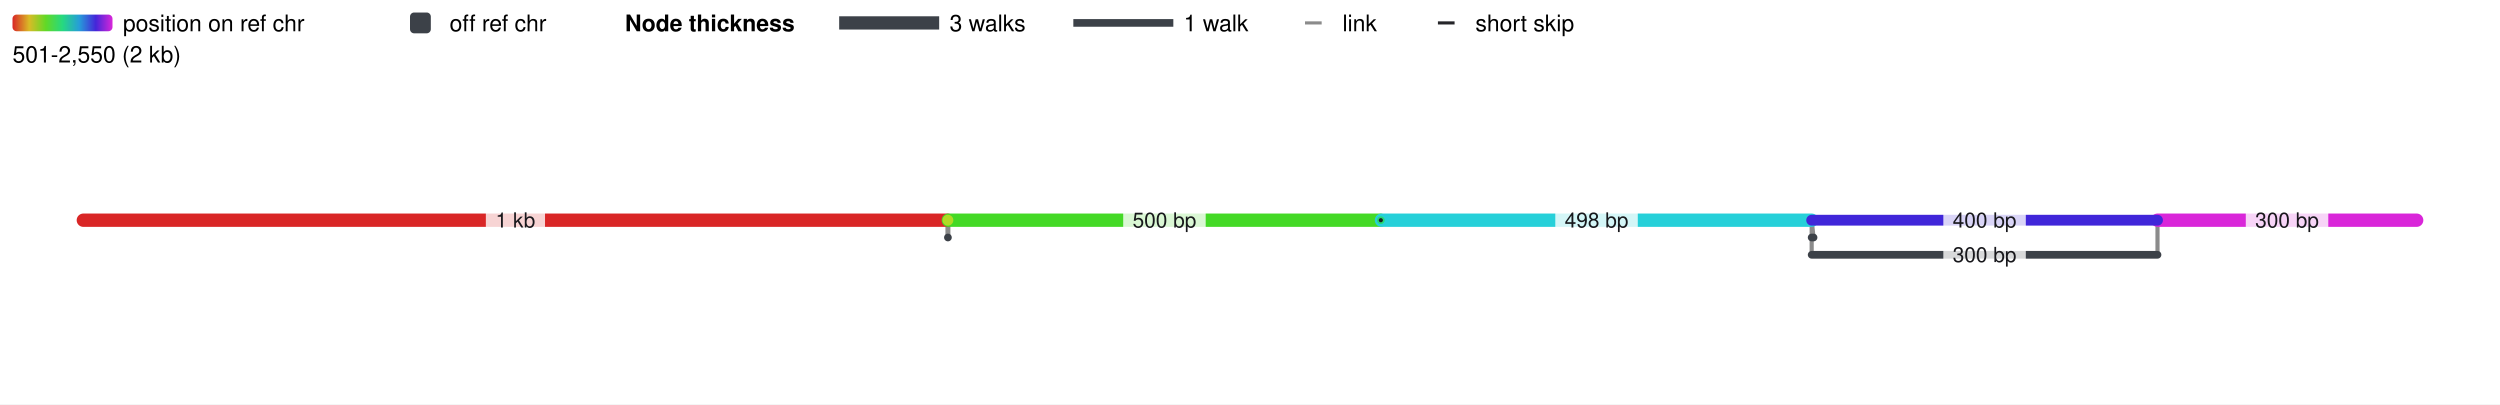
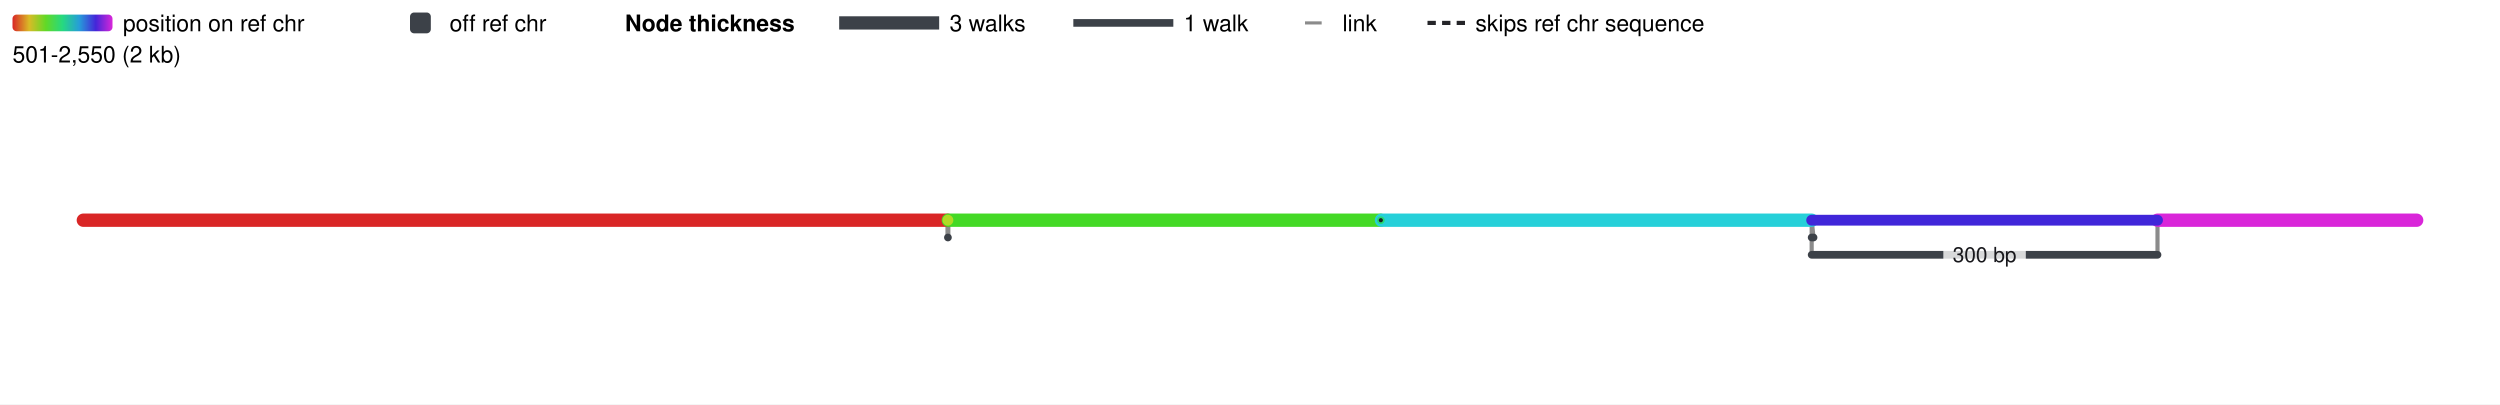
<svg xmlns="http://www.w3.org/2000/svg" width="1200" height="194" viewBox="0 0 1200 194">
  <rect width="1200" height="194" fill="#fff" />
  <g transform="translate(6 2)" font-family="Helvetica, Arial, sans-serif" font-size="11">
    <linearGradient id="key-ramp-0">
      <stop offset="0" stop-color="#d92626" />
      <stop offset="0.167" stop-color="#d9bb26" />
      <stop offset="0.333" stop-color="#62d926" />
      <stop offset="0.5" stop-color="#26d980" />
      <stop offset="0.667" stop-color="#269dd9" />
      <stop offset="0.833" stop-color="#4426d9" />
      <stop offset="1" stop-color="#d926d9" />
    </linearGradient>
    <rect y="5" width="48" height="8" rx="2" fill="url(#key-ramp-0)" />
    <text x="53" y="13">position on ref chr</text>
    <text y="28">501-2,550 (2 kb)</text>
  </g>
  <g transform="translate(192.8 2)" font-family="Helvetica, Arial, sans-serif" font-size="11">
    <rect x="4" y="4" width="10" height="10" rx="2" fill="#3c4148" />
    <text x="23" y="13">off ref chr</text>
  </g>
  <g transform="translate(300 2)" font-family="Helvetica, Arial, sans-serif" font-size="11">
    <text y="13" font-weight="bold">Node thickness</text>
  </g>
  <g transform="translate(402.8 2)" font-family="Helvetica, Arial, sans-serif" font-size="11">
    <rect y="5.816" width="48" height="6.367" fill="#3c4148" />
    <text x="53" y="13">3 walks</text>
  </g>
  <g transform="translate(515.2 2)" font-family="Helvetica, Arial, sans-serif" font-size="11">
    <rect y="7.162" width="48" height="3.676" fill="#3c4148" />
    <text x="53" y="13">1 walk</text>
  </g>
  <g transform="translate(621.4 2)" font-family="Helvetica, Arial, sans-serif" font-size="11">
    <line y1="9" y2="9" x1="5" x2="13" stroke="#777777" stroke-opacity="0.851" stroke-width="1.5" />
    <text x="23" y="13">link</text>
  </g>
  <g transform="translate(685.2 2)" font-family="Helvetica, Arial, sans-serif" font-size="11">
-     <line y1="9" y2="9" x1="5" x2="13" stroke="#18181c" stroke-opacity="0.941" stroke-width="1.5" />
-     <text x="23" y="13">short skip</text>
+     <line y1="9" y2="9" x2="18" stroke="#18181c" stroke-opacity="0.941" stroke-width="2" stroke-dasharray="4 3" />
+     <text x="23" y="13">skips ref chr sequence</text>
  </g>
  <svg y="34" width="1200" height="160">
    <rect x="0" y="0" width="1200" height="160" fill="rgb(255,255,255)" />
    <path d="M454.8 71.7h0M455.2 71.7h0M662.6 71.7h0M663.1 71.7h0M869.6 71.7h0M1035.6 71.7h0M454.8 71.7C454.8 71.7 454.8 80 454.8 80M455.2 80C455.2 80 455.2 71.7 455.2 71.7M869.6 71.7C869.6 71.7 869.6 80 869.6 80M870.5 80C870.5 80 869.6 71.7 869.6 71.7M869.6 71.7C869.6 71.7 869.6 88.3 869.6 88.3M1035.6 88.3C1035.6 88.3 1035.6 71.7 1035.6 71.7" fill="none" stroke="rgb(119,119,119)" stroke-opacity="0.851" stroke-width="2" stroke-linecap="round" stroke-linejoin="round" />
    <path d="M40 71.7L454.8 71.7" fill="none" stroke="rgb(217,38,38)" stroke-width="6.4" stroke-linecap="round" stroke-linejoin="round" />
    <path d="M455.2 71.7L662.6 71.7" fill="none" stroke="rgb(68,217,38)" stroke-width="6.4" stroke-linecap="round" stroke-linejoin="round" />
    <path d="M663.1 71.7L869.6 71.7" fill="none" stroke="rgb(38,208,217)" stroke-width="6.4" stroke-linecap="round" stroke-linejoin="round" />
    <path d="M1035.6 71.7L1160 71.7" fill="none" stroke="rgb(217,38,217)" stroke-width="6.4" stroke-linecap="round" stroke-linejoin="round" />
    <path d="M455 71.7h0" fill="none" stroke="rgb(177,217,38)" stroke-width="5.2" stroke-linecap="round" stroke-linejoin="round" />
    <path d="M869.6 71.7L1035.6 71.7" fill="none" stroke="rgb(64,38,217)" stroke-width="5.2" stroke-linecap="round" stroke-linejoin="round" />
    <path d="M662.8 71.7h0" fill="none" stroke="rgb(38,217,117)" stroke-width="3.7" stroke-linecap="round" stroke-linejoin="round" />
    <path d="M455 80h0M869.6 80L870.5 80M869.6 88.3L1035.6 88.3" fill="none" stroke="rgb(60,65,72)" stroke-width="3.7" stroke-linecap="round" stroke-linejoin="round" />
    <path d="M662.8 71.7h0" fill="none" stroke="rgb(24,24,28)" stroke-opacity="0.941" stroke-width="2" stroke-linecap="round" stroke-linejoin="round" />
    <rect x="932.793" y="81.796" width="39.6" height="13" rx="3" fill="#fff" fill-opacity="0.8" />
    <text x="952.593" y="91.796" font-family="Helvetica, Arial, sans-serif" font-size="10" fill="#18181c" text-anchor="middle">300 bp</text>
-     <rect x="233.207" y="65.204" width="28.4" height="13" rx="3" fill="#fff" fill-opacity="0.8" />
-     <text x="247.407" y="75.204" font-family="Helvetica, Arial, sans-serif" font-size="10" fill="#18181c" text-anchor="middle">1 kb</text>
-     <rect x="539.133" y="65.204" width="39.6" height="13" rx="3" fill="#fff" fill-opacity="0.8" />
-     <text x="558.933" y="75.204" font-family="Helvetica, Arial, sans-serif" font-size="10" fill="#18181c" text-anchor="middle">500 bp</text>
-     <rect x="746.541" y="65.204" width="39.6" height="13" rx="3" fill="#fff" fill-opacity="0.8" />
-     <text x="766.341" y="75.204" font-family="Helvetica, Arial, sans-serif" font-size="10" fill="#18181c" text-anchor="middle">498 bp</text>
-     <rect x="932.793" y="65.204" width="39.6" height="13" rx="3" fill="#fff" fill-opacity="0.8" />
-     <text x="952.593" y="75.204" font-family="Helvetica, Arial, sans-serif" font-size="10" fill="#18181c" text-anchor="middle">400 bp</text>
-     <rect x="1077.978" y="65.204" width="39.6" height="13" rx="3" fill="#fff" fill-opacity="0.8" />
-     <text x="1097.778" y="75.204" font-family="Helvetica, Arial, sans-serif" font-size="10" fill="#18181c" text-anchor="middle">300 bp</text>
  </svg>
</svg>
